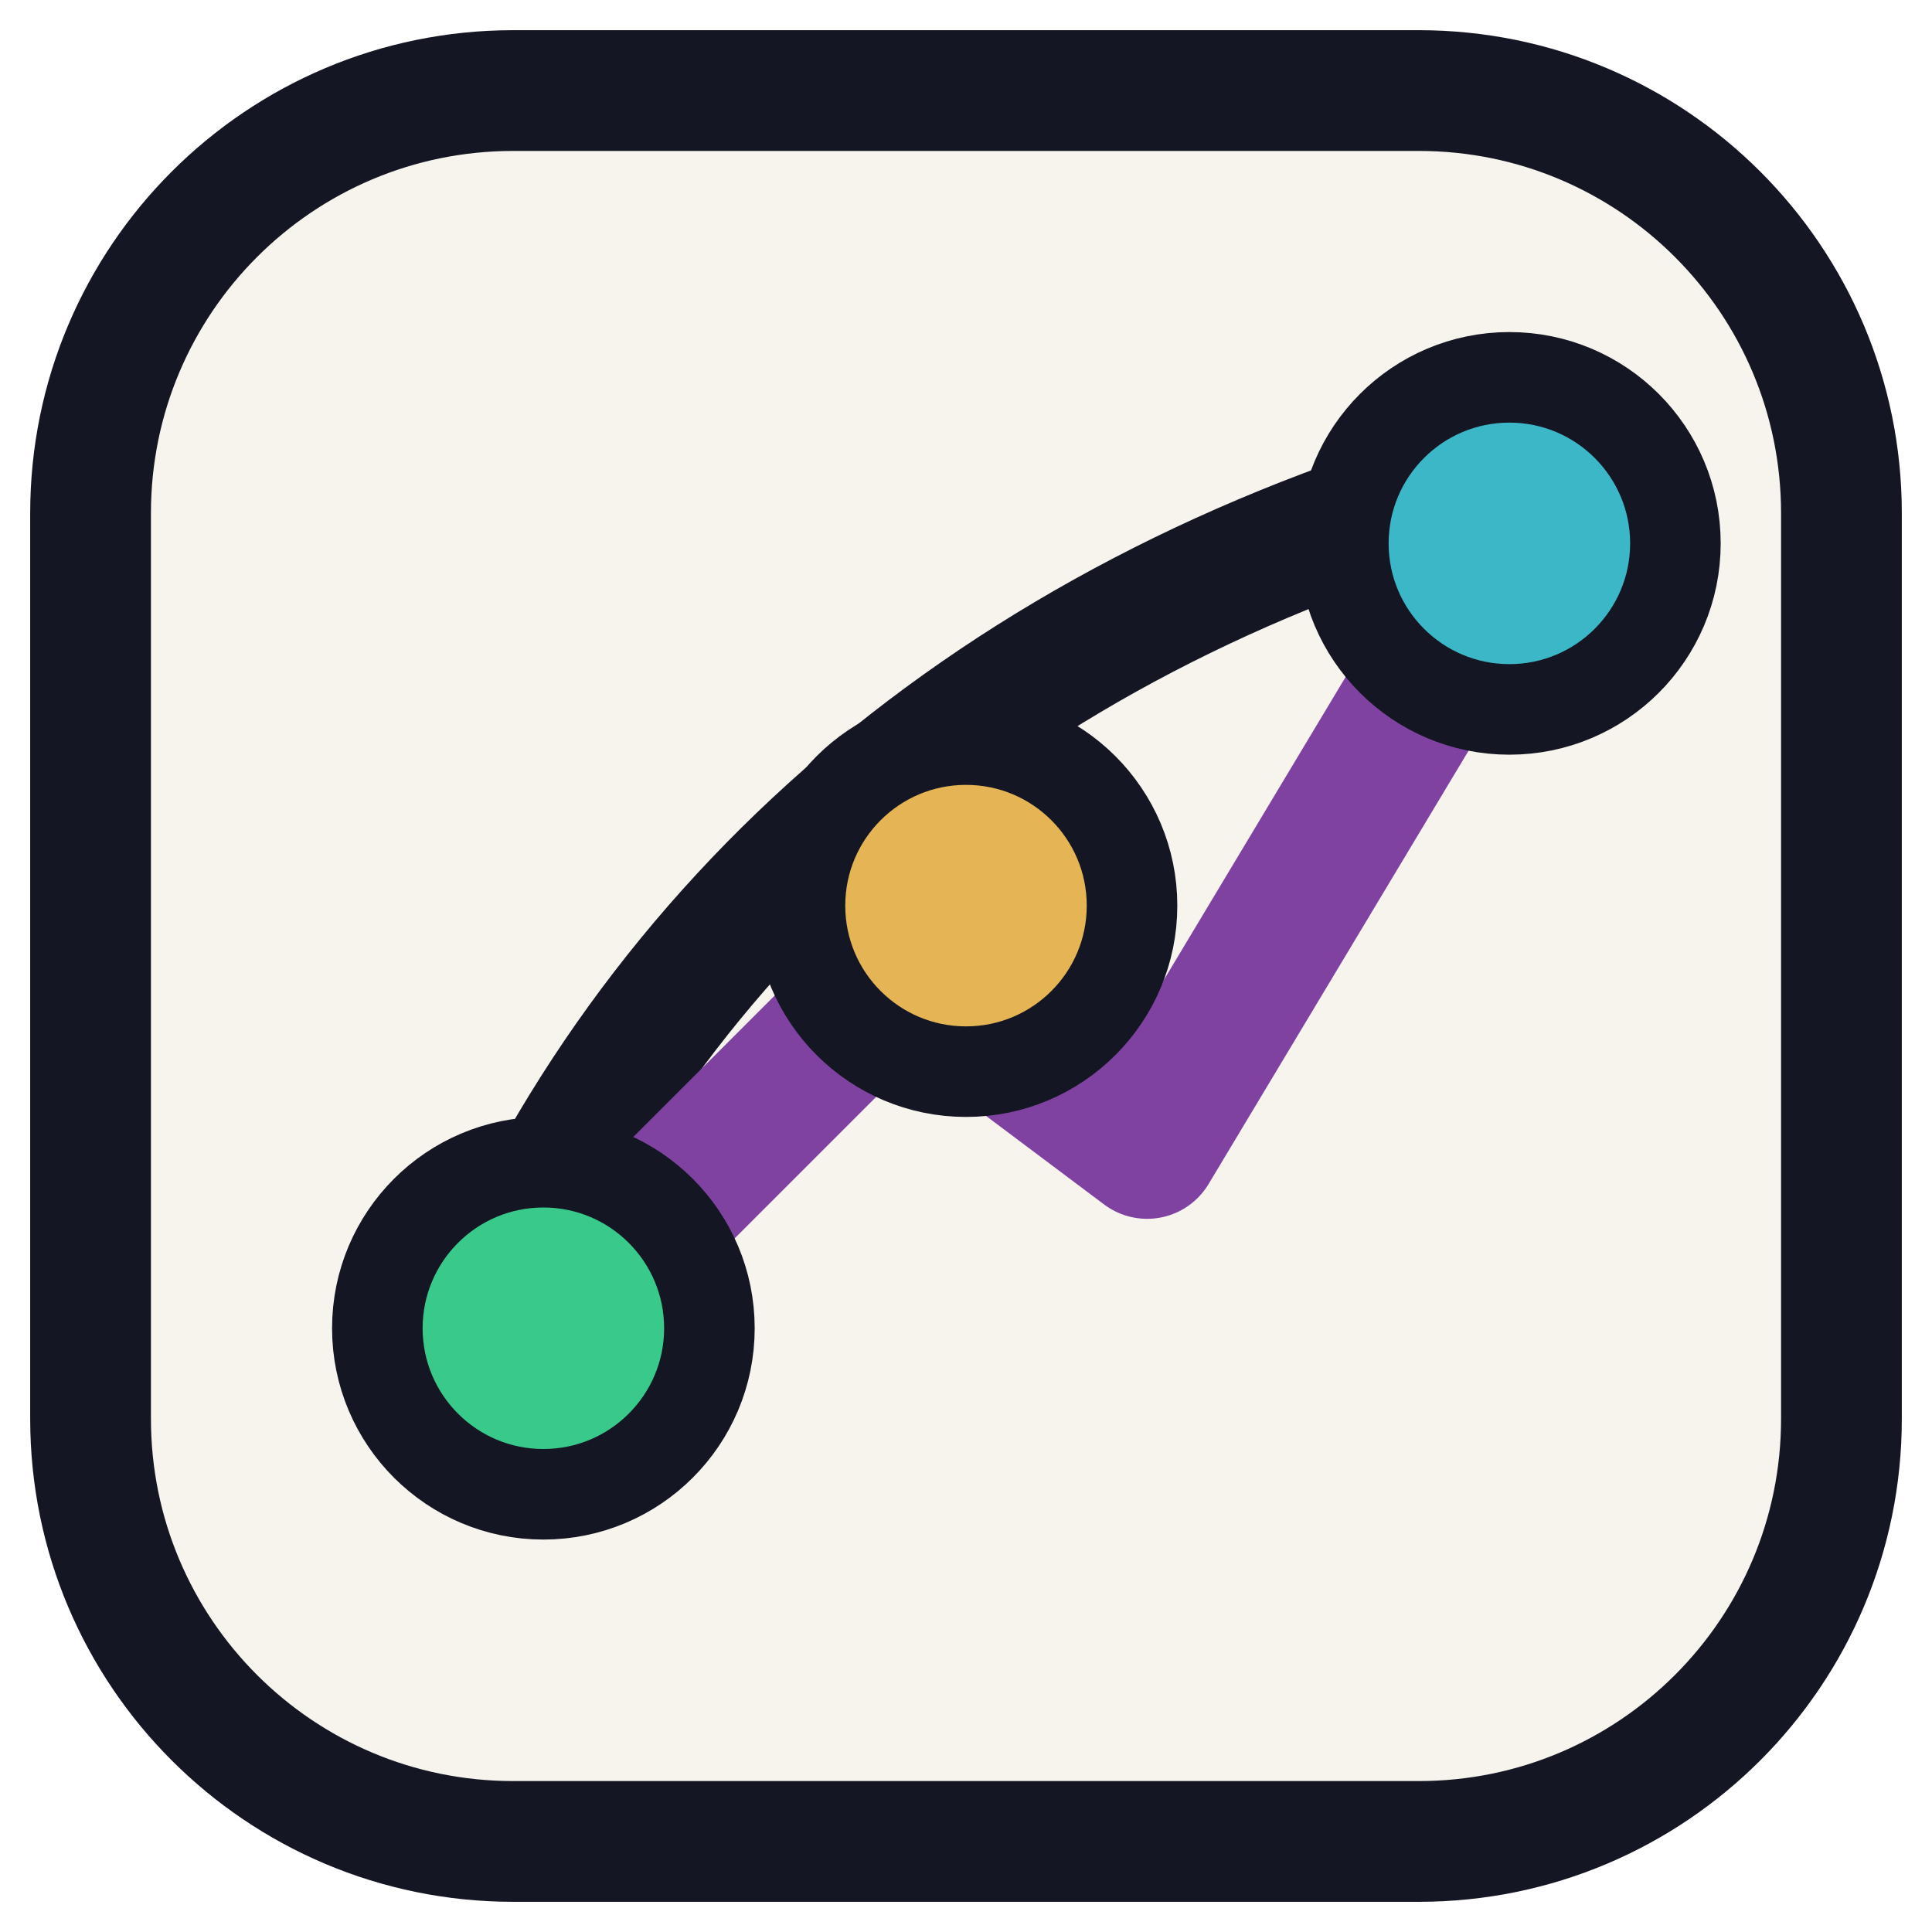
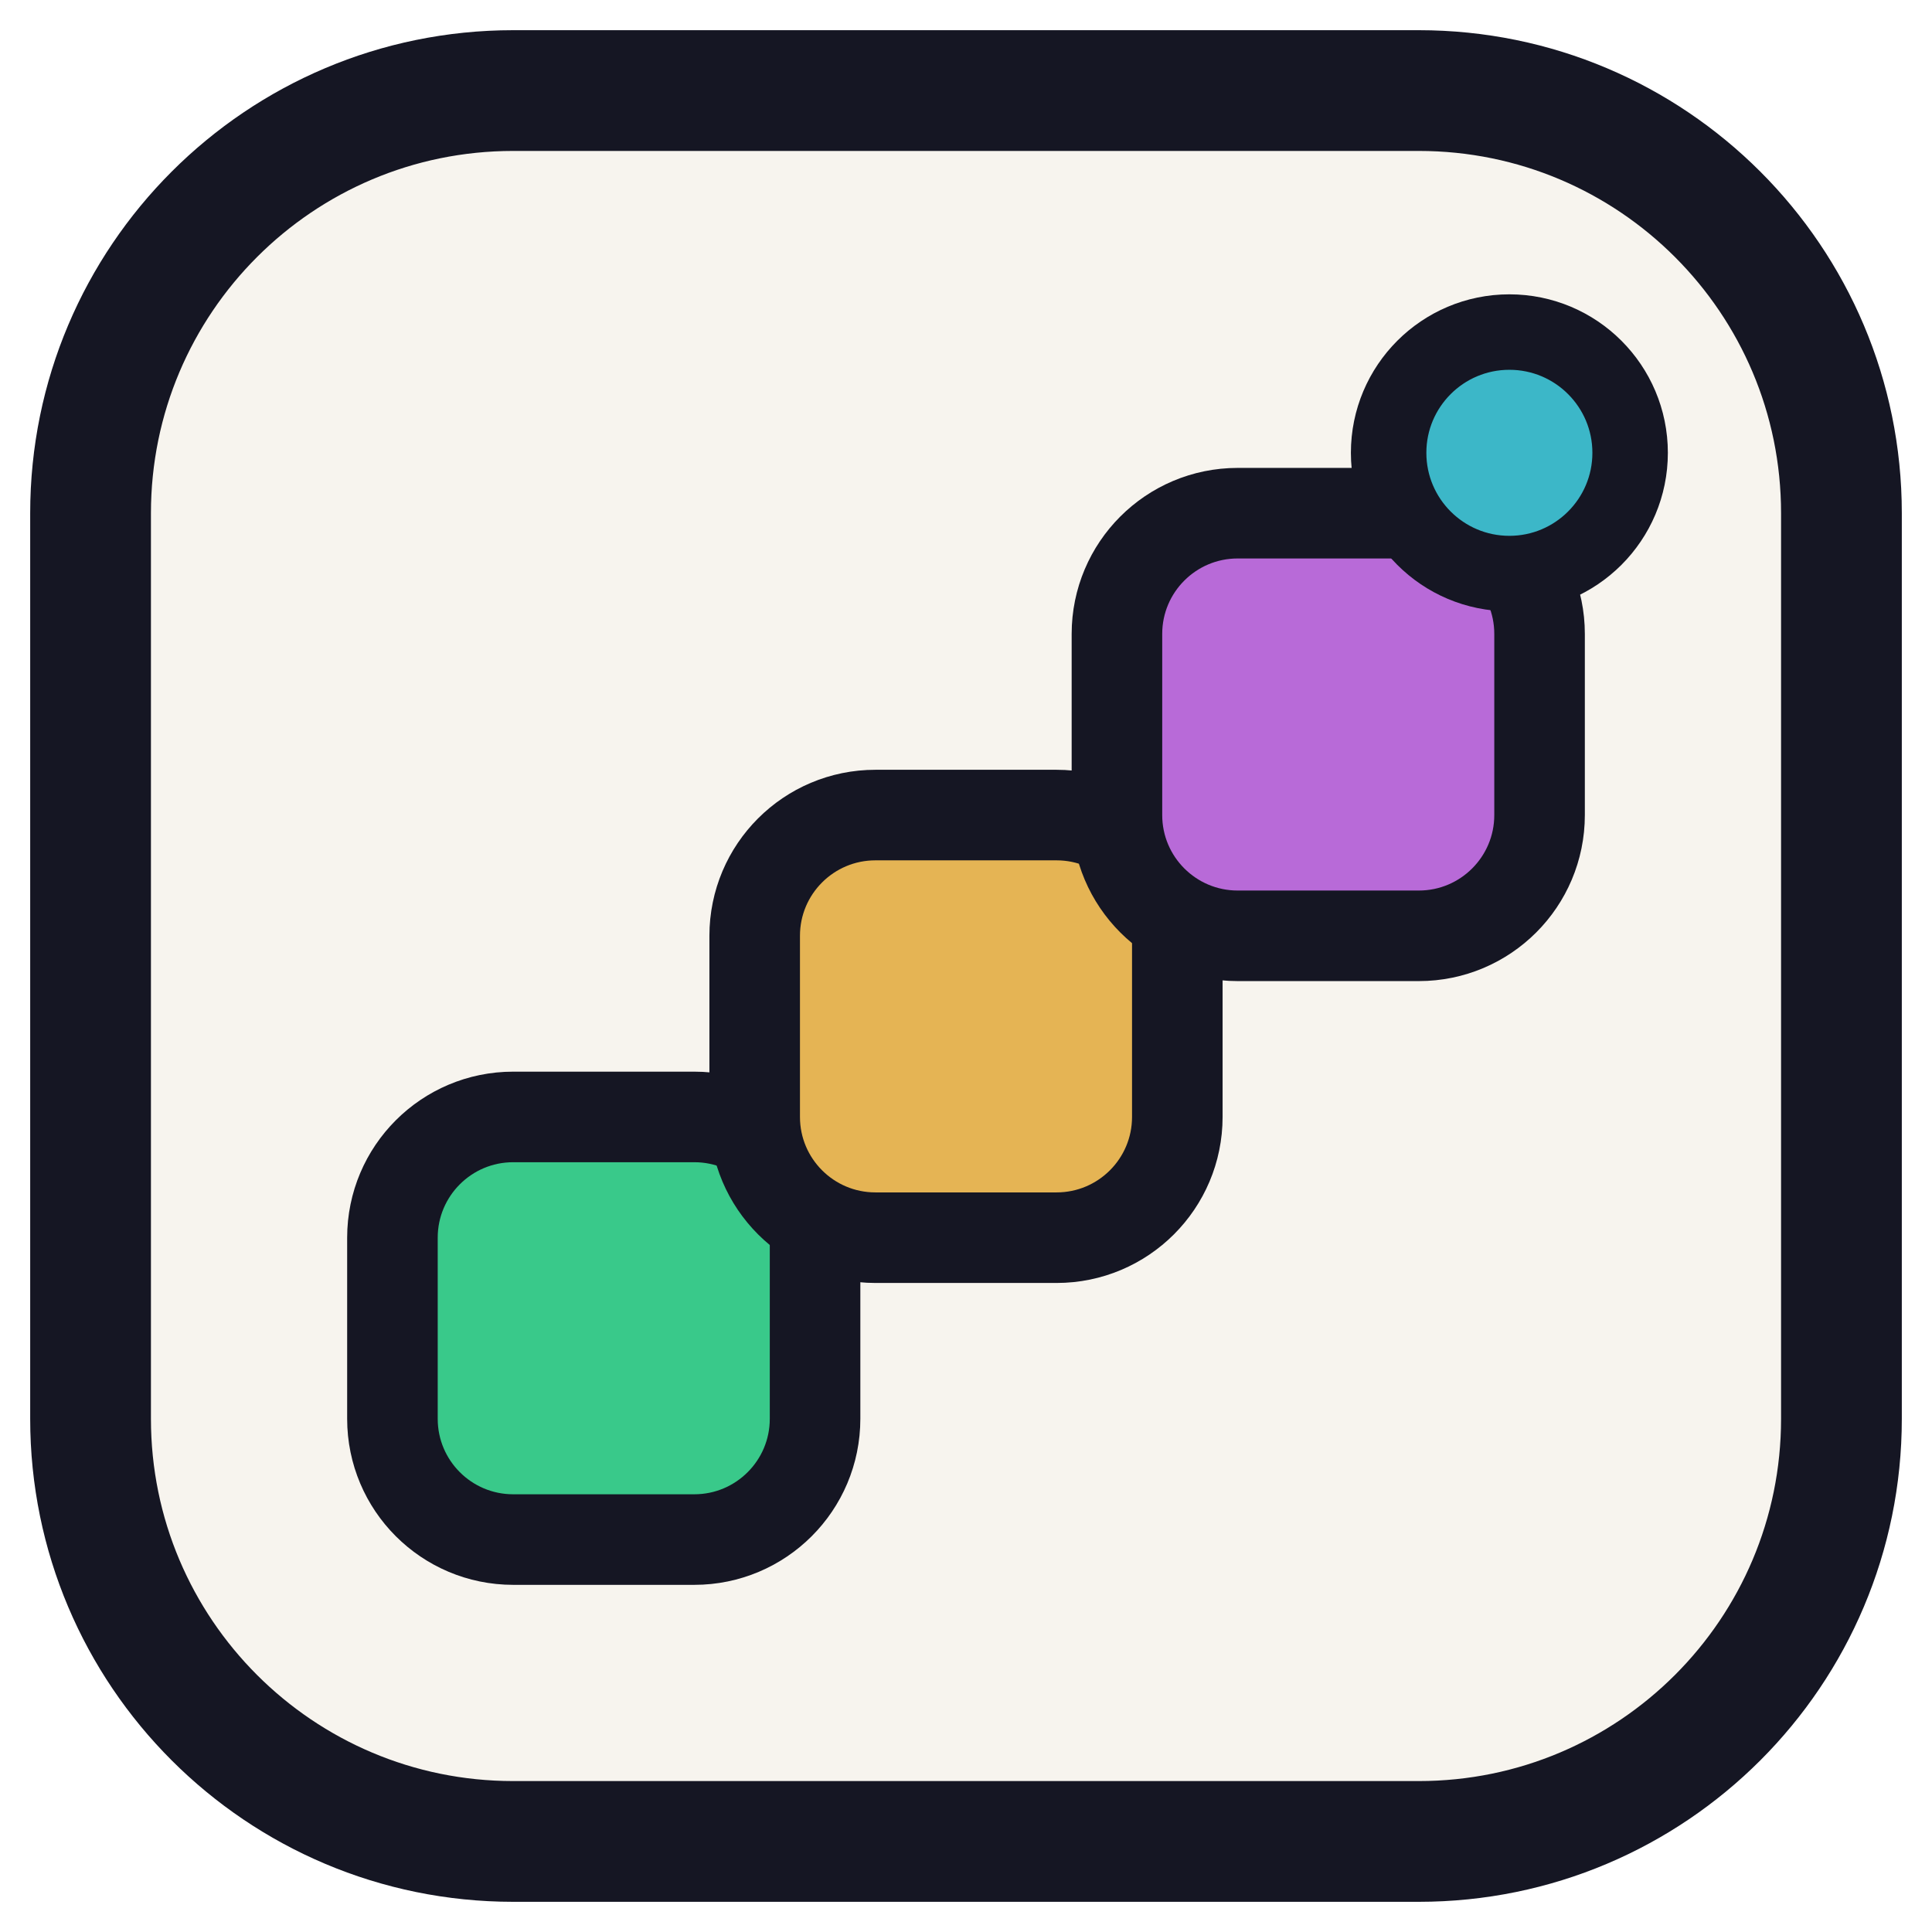
<svg xmlns="http://www.w3.org/2000/svg" width="64" height="64" viewBox="0 0 64 64" fill="none" role="img" aria-labelledby="title desc">
  <rect x="3" y="3" width="58" height="58" rx="14" fill="#F7F4EE" stroke="#151623" stroke-width="4" />
-   <path d="M16 44C21.5 30.5 33 20.5 49 16" stroke="#151623" stroke-width="4.25" stroke-linecap="round" />
-   <path d="M18 44L30 32L38 38L50 18" stroke="#7F42A1" stroke-width="4.75" stroke-linecap="round" stroke-linejoin="round" />
-   <circle cx="18" cy="44" r="5.5" fill="#39C98A" stroke="#151623" stroke-width="3" />
-   <circle cx="32" cy="30" r="5.5" fill="#E5B454" stroke="#151623" stroke-width="3" />
-   <circle cx="50" cy="18" r="5.5" fill="#3CB7C8" stroke="#151623" stroke-width="3" />
+   <path d="M17 44H25C25.552 44 26 43.552 26 43V35" stroke="#151623" stroke-width="3.5" stroke-linecap="round" />
+   <path d="M29 34H37C37.552 34 38 33.552 38 33V25" stroke="#151623" stroke-width="3.5" stroke-linecap="round" />
+   <path d="M41 24H49C49.552 24 50 23.552 50 23V15" stroke="#151623" stroke-width="3.5" stroke-linecap="round" />
+   <rect class="tile-a" x="13" y="37" width="14" height="14" rx="4" fill="#39C98A" stroke="#151623" stroke-width="3" />
+   <rect class="tile-b" x="25" y="27" width="14" height="14" rx="4" fill="#E5B454" stroke="#151623" stroke-width="3" />
+   <rect class="tile-c" x="37" y="17" width="14" height="14" rx="4" fill="#B86AD8" stroke="#151623" stroke-width="3" />
+   <circle cx="50" cy="15" r="4" fill="#3CB7C8" stroke="#151623" stroke-width="2.5" />
</svg>
